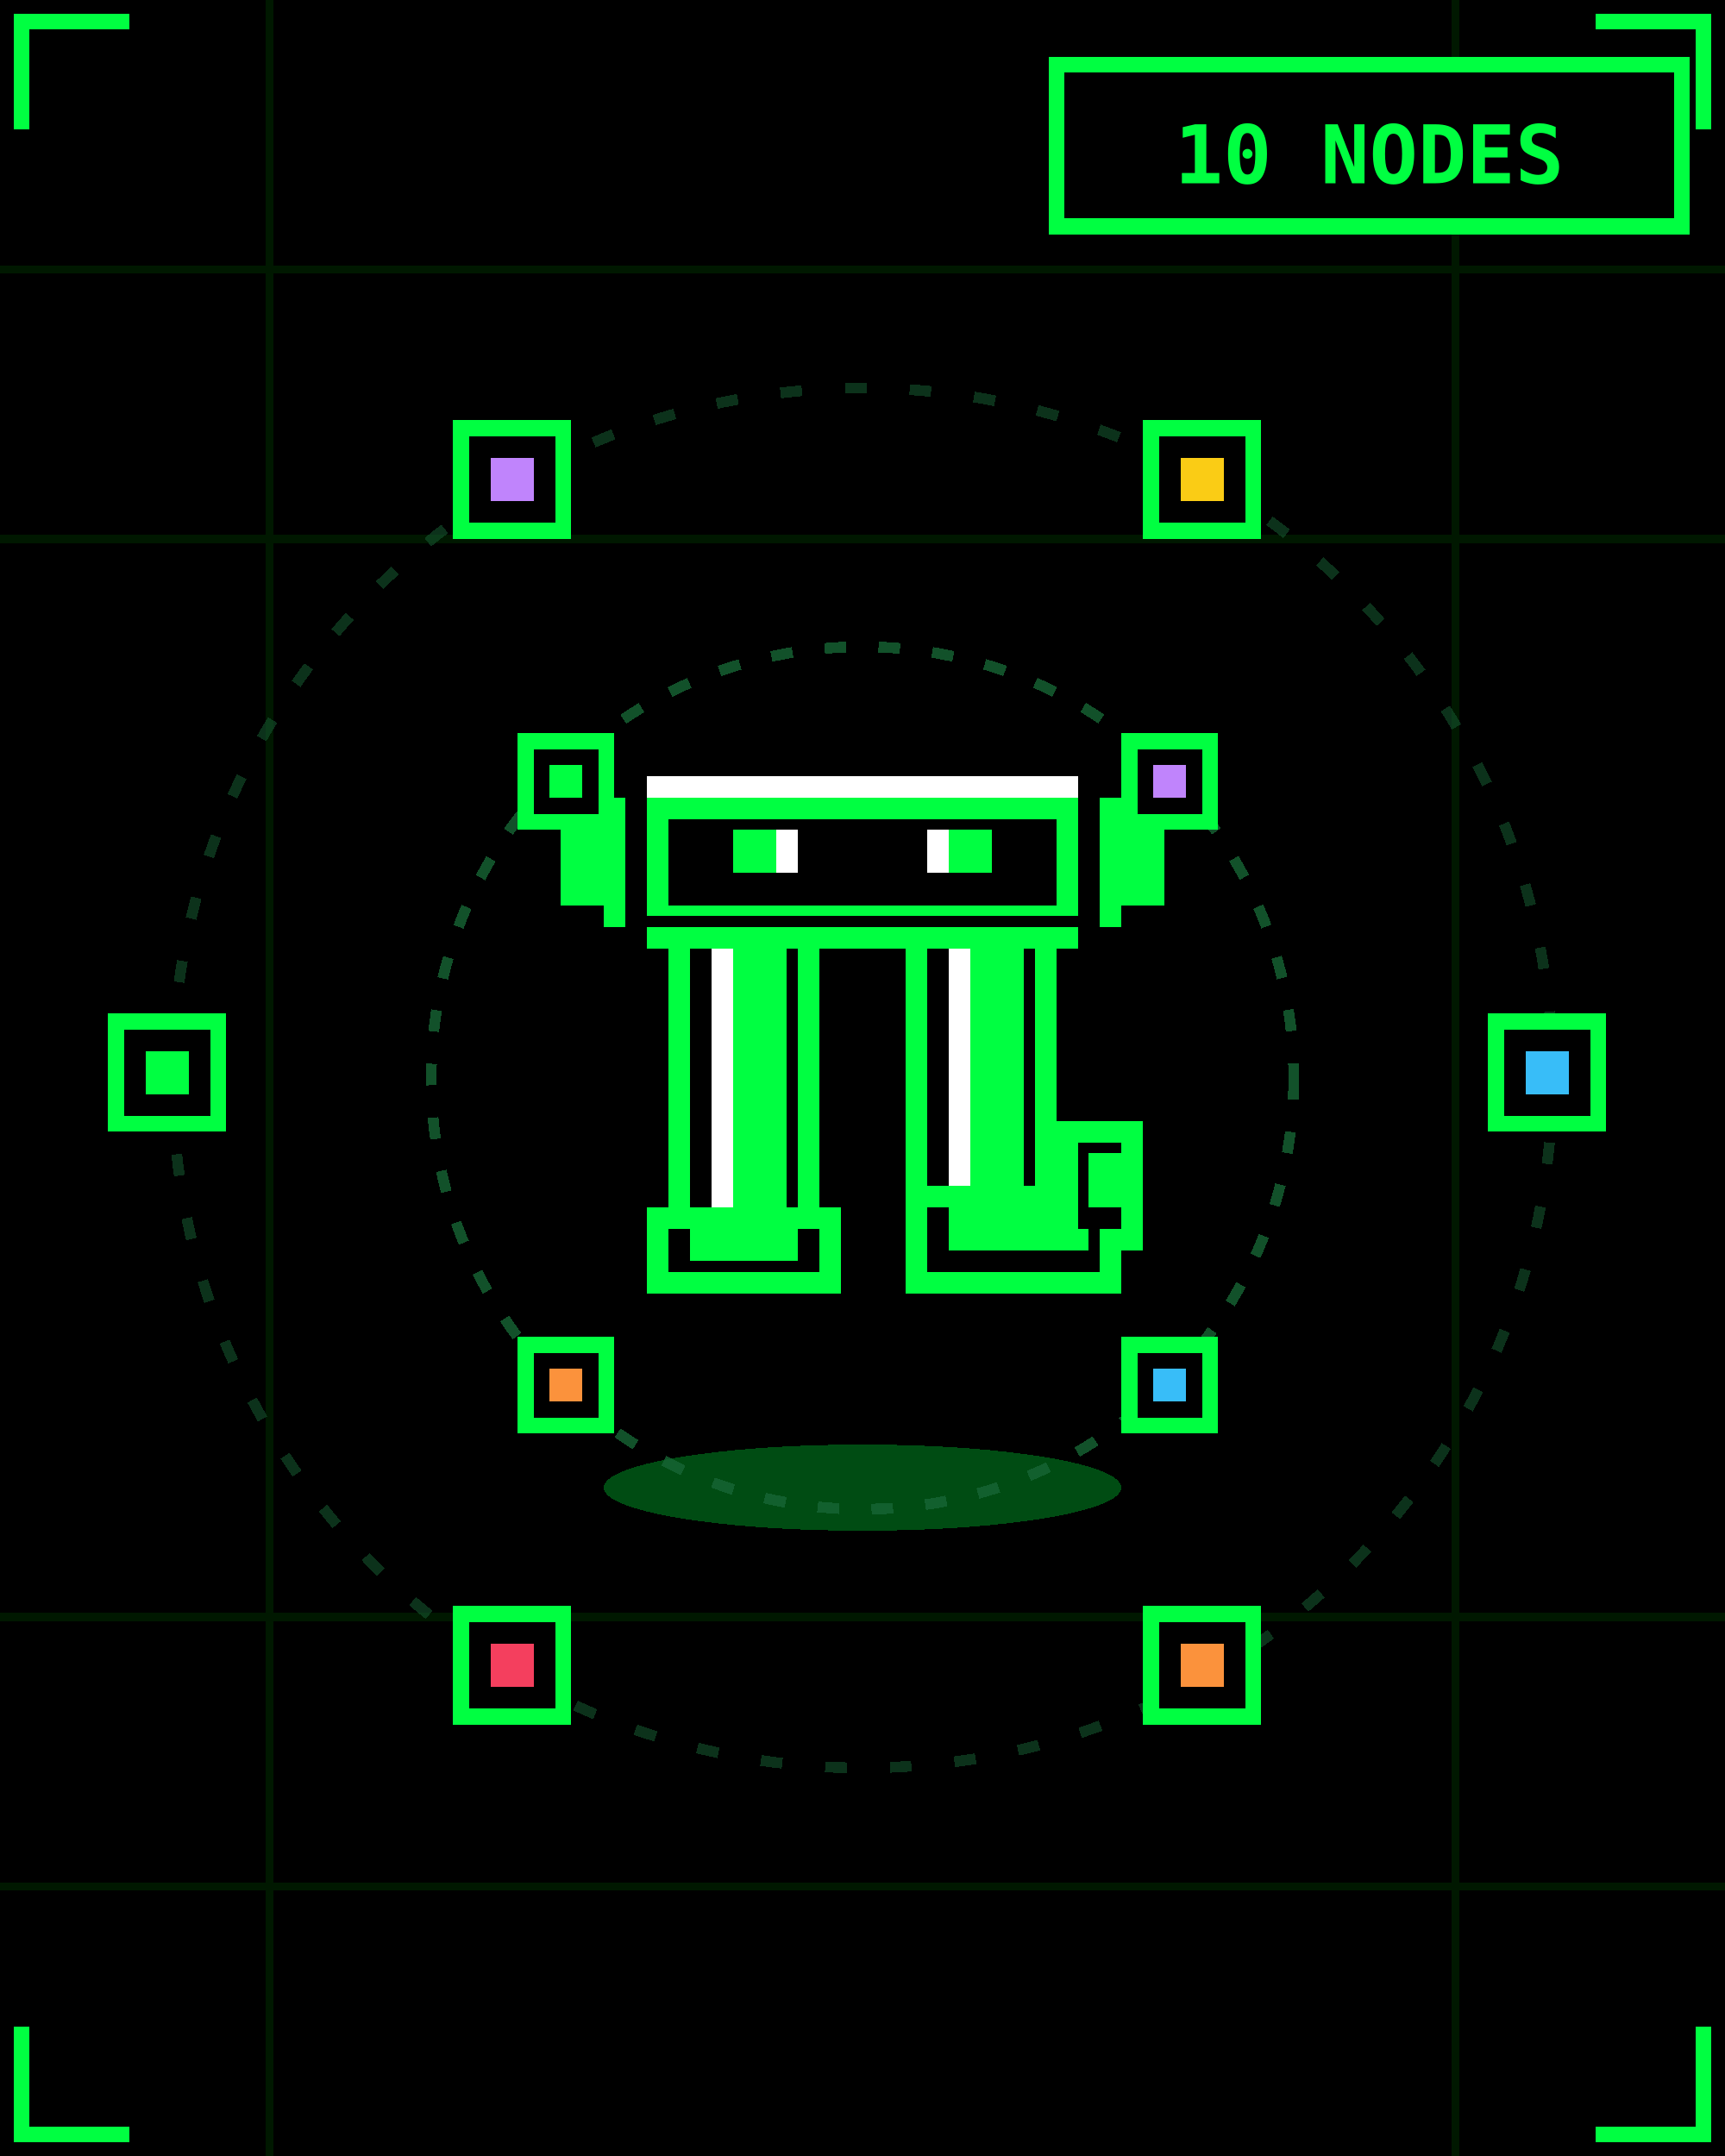
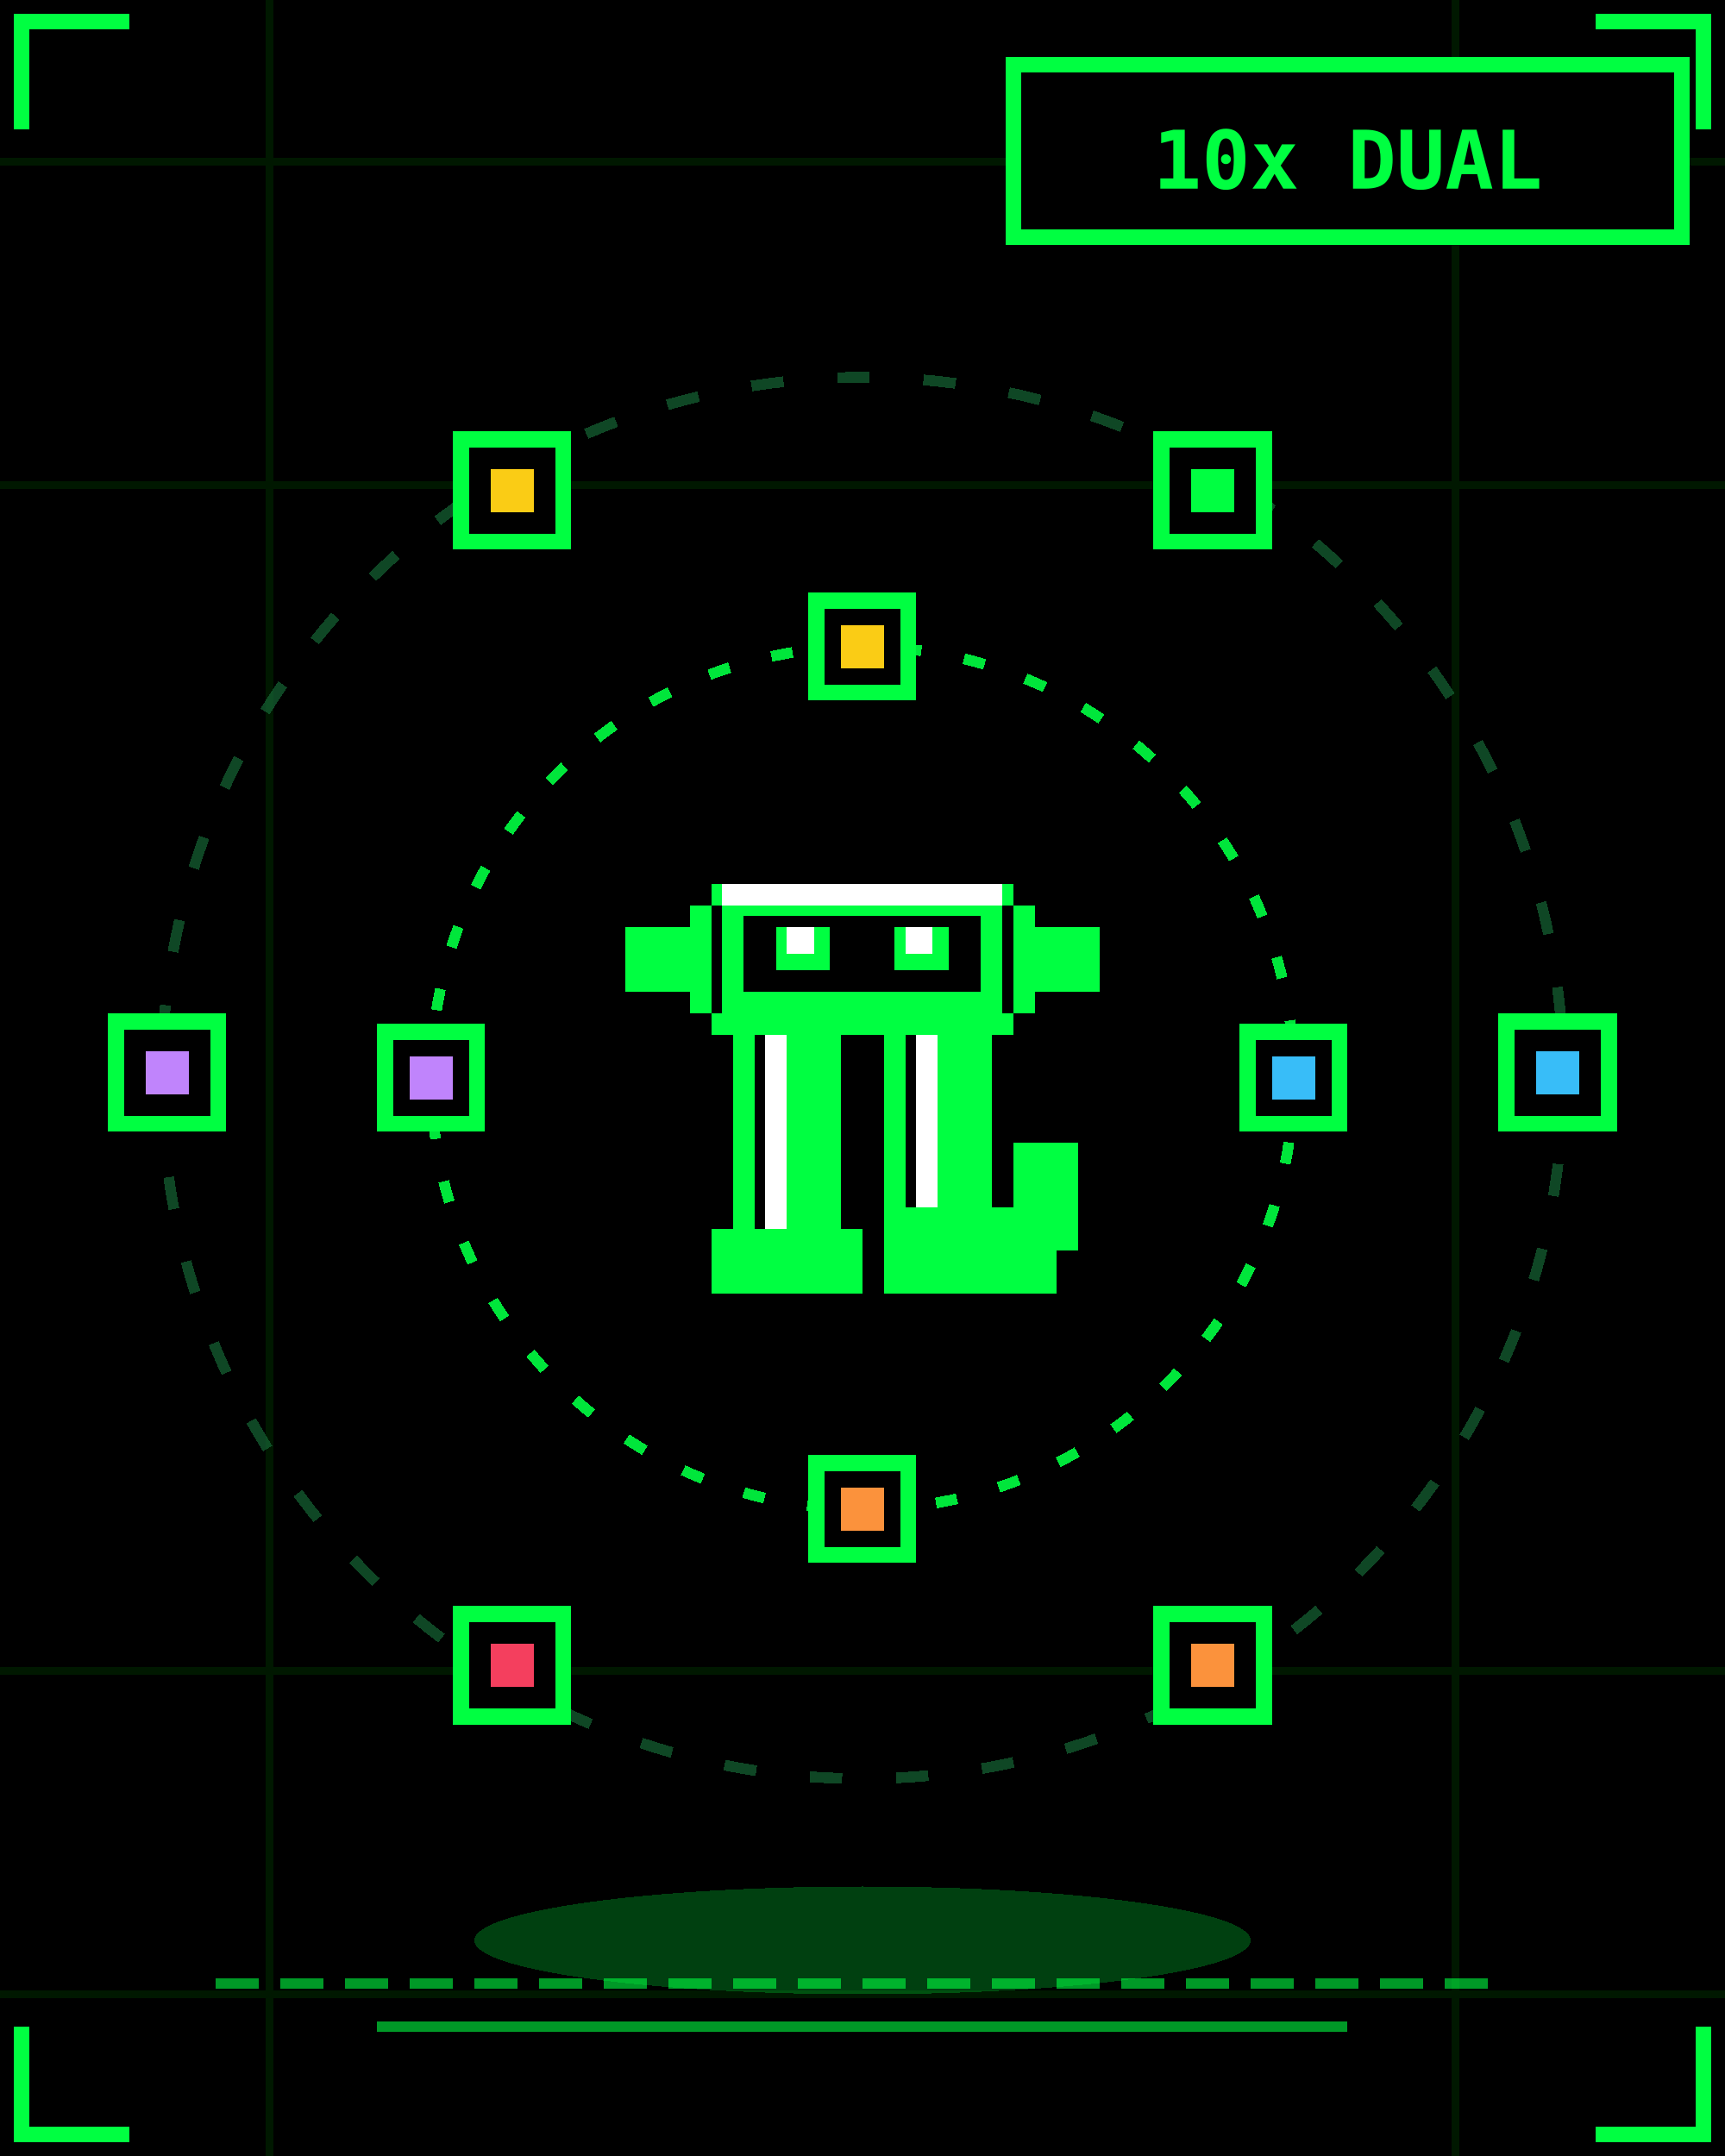
<svg xmlns="http://www.w3.org/2000/svg" viewBox="0 0 160 200" width="100%" height="100%" preserveAspectRatio="none" shape-rendering="crispEdges">
  <style>
-     @keyframes orbitCW { 0% { transform: rotate(0deg); } 100% { transform: rotate(360deg); } }
-     @keyframes orbitCCW { 0% { transform: rotate(360deg); } 100% { transform: rotate(0deg); } }
-     @keyframes levitate { 0%, 100% { transform: translateY(0px); } 50% { transform: translateY(-3px); } }
-     @keyframes laserPulse { 0%, 100% { opacity: 0.2; } 50% { opacity: 0.85; } }
-     .ring-in { animation: orbitCW 8s steps(8) infinite; transform-origin: 80px 100px; }
-     .ring-out { animation: orbitCCW 14s steps(12) infinite; transform-origin: 80px 100px; }
-     .pip-mascot { animation: levitate 1.6s steps(2) infinite; transform-origin: 80px 100px; }
-     .laser { animation: laserPulse 1.2s steps(2) infinite; }
+     @keyframes vortexRing1 { 0% { transform: rotate(0deg); } 100% { transform: rotate(360deg); } }
+     @keyframes vortexRing2 { 0% { transform: rotate(360deg); } 100% { transform: rotate(0deg); } }
+     @keyframes levitateCenter { 0%, 100% { transform: translateY(0px); } 50% { transform: translateY(-4px); } }
+     .ring-1 { animation: vortexRing1 8s steps(8) infinite; transform-origin: 80px 100px; }
+     .ring-2 { animation: vortexRing2 14s steps(12) infinite; transform-origin: 80px 100px; }
+     .pip-commander { animation: levitateCenter 1.8s steps(2) infinite; transform-origin: 80px 100px; }
  </style>
  <rect width="160" height="200" fill="#000000" />
  <g stroke="#003b00" stroke-width="0.75" opacity="0.4">
-     <line x1="0" y1="25" x2="160" y2="25" />
-     <line x1="0" y1="50" x2="160" y2="50" />
-     <line x1="0" y1="150" x2="160" y2="150" />
-     <line x1="0" y1="175" x2="160" y2="175" />
+     <line x1="0" y1="15" x2="160" y2="15" />
+     <line x1="0" y1="45" x2="160" y2="45" />
+     <line x1="0" y1="155" x2="160" y2="155" />
+     <line x1="0" y1="185" x2="160" y2="185" />
    <line x1="25" y1="0" x2="25" y2="200" />
    <line x1="135" y1="0" x2="135" y2="200" />
  </g>
  <g stroke="#00ff41" stroke-width="1.5" fill="none">
    <path d="M2,12 L2,2 L12,2" />
    <path d="M158,12 L158,2 L148,2" />
    <path d="M2,188 L2,198 L12,198" />
    <path d="M158,188 L158,198 L148,198" />
  </g>
-   <ellipse cx="80" cy="138" rx="24" ry="4" fill="#00ff41" opacity="0.3" />
-   <g class="ring-out">
-     <circle cx="80" cy="100" r="64" fill="none" stroke="#14532d" stroke-width="1" stroke-dasharray="2,4" opacity="0.6" />
-     <g transform="translate(138, 94)">
+   <g transform="translate(94, 6)">
+     <rect width="62" height="16" fill="#000000" stroke="#00ff41" stroke-width="1.5" />
+     <text x="31" y="11.5" font-family="'Fira Code', monospace" font-size="7.5" font-weight="900" fill="#00ff41" text-anchor="middle">10x DUAL</text>
+   </g>
+   <g opacity="0.6" stroke="#00ff41" stroke-width="1">
+     <line x1="20" y1="184" x2="140" y2="184" stroke-dasharray="4,2" />
+     <line x1="35" y1="188" x2="125" y2="188" />
+   </g>
+   <ellipse cx="80" cy="180" rx="36" ry="5" fill="#00ff41" opacity="0.25" />
+   <g class="ring-2">
+     <circle cx="80" cy="100" r="65" fill="none" stroke="#166534" stroke-width="1" stroke-dasharray="3,5" opacity="0.7" />
+     <g transform="translate(139, 94)">
      <rect width="11" height="11" fill="#00ff41" />
      <rect x="1.5" y="1.5" width="8" height="8" fill="#000" />
      <rect x="3.5" y="3.5" width="4" height="4" fill="#38bdf8" />
    </g>
-     <g transform="translate(106, 149)">
+     <g transform="translate(107, 149)">
      <rect width="11" height="11" fill="#00ff41" />
      <rect x="1.5" y="1.5" width="8" height="8" fill="#000" />
      <rect x="3.5" y="3.5" width="4" height="4" fill="#fb923c" />
    </g>
    <g transform="translate(42, 149)">
      <rect width="11" height="11" fill="#00ff41" />
      <rect x="1.5" y="1.5" width="8" height="8" fill="#000" />
      <rect x="3.5" y="3.5" width="4" height="4" fill="#f43f5e" />
    </g>
    <g transform="translate(10, 94)">
      <rect width="11" height="11" fill="#00ff41" />
      <rect x="1.5" y="1.5" width="8" height="8" fill="#000" />
-       <rect x="3.5" y="3.5" width="4" height="4" fill="#00ff41" />
-     </g>
-     <g transform="translate(42, 39)">
-       <rect width="11" height="11" fill="#00ff41" />
-       <rect x="1.5" y="1.5" width="8" height="8" fill="#000" />
      <rect x="3.5" y="3.5" width="4" height="4" fill="#c084fc" />
    </g>
-     <g transform="translate(106, 39)">
+     <g transform="translate(42, 40)">
      <rect width="11" height="11" fill="#00ff41" />
      <rect x="1.5" y="1.5" width="8" height="8" fill="#000" />
      <rect x="3.5" y="3.5" width="4" height="4" fill="#facc15" />
    </g>
-   </g>
-   <g class="ring-in">
-     <circle cx="80" cy="100" r="40" fill="none" stroke="#166534" stroke-width="1" stroke-dasharray="2,3" opacity="0.8" />
-     <g transform="translate(104, 124)">
-       <rect width="9" height="9" fill="#00ff41" />
-       <rect x="1.5" y="1.5" width="6" height="6" fill="#000" />
-       <rect x="3" y="3" width="3" height="3" fill="#38bdf8" />
-     </g>
-     <g transform="translate(48, 124)">
-       <rect width="9" height="9" fill="#00ff41" />
-       <rect x="1.5" y="1.5" width="6" height="6" fill="#000" />
-       <rect x="3" y="3" width="3" height="3" fill="#fb923c" />
-     </g>
-     <g transform="translate(48, 68)">
-       <rect width="9" height="9" fill="#00ff41" />
-       <rect x="1.5" y="1.5" width="6" height="6" fill="#000" />
-       <rect x="3" y="3" width="3" height="3" fill="#00ff41" />
-     </g>
-     <g transform="translate(104, 68)">
-       <rect width="9" height="9" fill="#00ff41" />
-       <rect x="1.5" y="1.5" width="6" height="6" fill="#000" />
-       <rect x="3" y="3" width="3" height="3" fill="#c084fc" />
+     <g transform="translate(107, 40)">
+       <rect width="11" height="11" fill="#00ff41" />
+       <rect x="1.5" y="1.5" width="8" height="8" fill="#000" />
+       <rect x="3.5" y="3.5" width="4" height="4" fill="#00ff41" />
    </g>
  </g>
-   <g class="pip-mascot">
-     <rect x="56" y="74" width="48" height="12" fill="#00ff41" />
-     <rect x="60" y="72" width="40" height="16" fill="#00ff41" />
-     <rect x="52" y="76" width="56" height="8" fill="#00ff41" />
-     <rect x="62" y="86" width="14" height="28" fill="#00ff41" />
-     <rect x="60" y="112" width="18" height="8" fill="#00ff41" />
-     <rect x="84" y="86" width="14" height="26" fill="#00ff41" />
-     <rect x="84" y="110" width="20" height="10" fill="#00ff41" />
-     <rect x="98" y="104" width="8" height="12" fill="#00ff41" />
-     <rect x="64" y="88" width="10" height="24" fill="#000000" />
-     <rect x="66" y="88" width="7" height="24" fill="#00ff41" />
-     <rect x="66" y="88" width="2" height="24" fill="#ffffff" />
-     <rect x="62" y="114" width="14" height="4" fill="#000000" />
-     <rect x="64" y="114" width="10" height="3" fill="#00ff41" />
-     <rect x="86" y="88" width="10" height="22" fill="#000000" />
-     <rect x="88" y="88" width="7" height="22" fill="#00ff41" />
-     <rect x="88" y="88" width="2" height="22" fill="#ffffff" />
-     <rect x="86" y="112" width="16" height="6" fill="#000000" />
-     <rect x="88" y="112" width="13" height="4" fill="#00ff41" />
-     <rect x="100" y="106" width="4" height="8" fill="#000000" />
-     <rect x="101" y="107" width="3" height="5" fill="#00ff41" />
-     <rect x="58" y="74" width="44" height="12" fill="#000000" />
-     <rect x="60" y="74" width="40" height="12" fill="#00ff41" />
-     <rect x="60" y="72" width="40" height="2" fill="#ffffff" />
-     <rect x="58" y="85" width="44" height="1" fill="#000000" />
-     <rect x="62" y="76" width="36" height="8" fill="#000000" />
-     <g fill="#00ff41">
-       <rect x="68" y="77" width="6" height="4" />
-       <rect x="72" y="77" width="2" height="4" fill="#ffffff" />
-       <rect x="86" y="77" width="6" height="4" />
-       <rect x="86" y="77" width="2" height="4" fill="#ffffff" />
+   <g class="ring-1">
+     <circle cx="80" cy="100" r="40" fill="none" stroke="#00ff41" stroke-width="1" stroke-dasharray="2,4" opacity="0.9" />
+     <g transform="translate(115, 95)">
+       <rect width="10" height="10" fill="#00ff41" />
+       <rect x="1.5" y="1.5" width="7" height="7" fill="#000" />
+       <rect x="3" y="3" width="4" height="4" fill="#38bdf8" />
+     </g>
+     <g transform="translate(75, 135)">
+       <rect width="10" height="10" fill="#00ff41" />
+       <rect x="1.5" y="1.5" width="7" height="7" fill="#000" />
+       <rect x="3" y="3" width="4" height="4" fill="#fb923c" />
+     </g>
+     <g transform="translate(35, 95)">
+       <rect width="10" height="10" fill="#00ff41" />
+       <rect x="1.5" y="1.5" width="7" height="7" fill="#000" />
+       <rect x="3" y="3" width="4" height="4" fill="#c084fc" />
+     </g>
+     <g transform="translate(75, 55)">
+       <rect width="10" height="10" fill="#00ff41" />
+       <rect x="1.5" y="1.5" width="7" height="7" fill="#000" />
+       <rect x="3" y="3" width="4" height="4" fill="#facc15" />
    </g>
  </g>
-   <g transform="translate(98, 6)">
-     <rect width="58" height="15" fill="#000000" stroke="#00ff41" stroke-width="1.5" />
-     <text x="29" y="11" font-family="'Fira Code', monospace" font-size="7.5" font-weight="900" fill="#00ff41" text-anchor="middle">10 NODES</text>
+   <g class="pip-commander">
+     <rect x="64" y="84" width="32" height="10" fill="#00ff41" />
+     <rect x="66" y="82" width="28" height="14" fill="#00ff41" />
+     <rect x="62" y="86" width="36" height="6" fill="#00ff41" />
+     <rect x="68" y="94" width="10" height="22" fill="#00ff41" />
+     <rect x="66" y="114" width="14" height="6" fill="#00ff41" />
+     <rect x="82" y="94" width="10" height="20" fill="#00ff41" />
+     <rect x="82" y="112" width="16" height="8" fill="#00ff41" />
+     <rect x="94" y="106" width="6" height="10" fill="#00ff41" />
+     <rect x="70" y="96" width="6" height="18" fill="#000000" />
+     <rect x="71" y="96" width="5" height="18" fill="#00ff41" />
+     <rect x="71" y="96" width="2" height="18" fill="#ffffff" />
+     <rect x="84" y="96" width="6" height="16" fill="#000000" />
+     <rect x="85" y="96" width="5" height="16" fill="#00ff41" />
+     <rect x="85" y="96" width="2" height="16" fill="#ffffff" />
+     <rect x="66" y="84" width="28" height="10" fill="#000000" />
+     <rect x="67" y="84" width="26" height="10" fill="#00ff41" />
+     <rect x="67" y="82" width="26" height="2" fill="#ffffff" />
+     <rect x="69" y="85" width="22" height="7" fill="#000000" />
+     <rect x="72" y="86" width="5" height="4" fill="#00ff41" />
+     <rect x="73" y="86" width="2.5" height="2.5" fill="#ffffff" />
+     <rect x="83" y="86" width="5" height="4" fill="#00ff41" />
+     <rect x="84" y="86" width="2.5" height="2.5" fill="#ffffff" />
+     <g fill="#00ff41">
+       <rect x="58" y="86" width="4" height="6" />
+       <rect x="98" y="86" width="4" height="6" />
+     </g>
  </g>
</svg>
